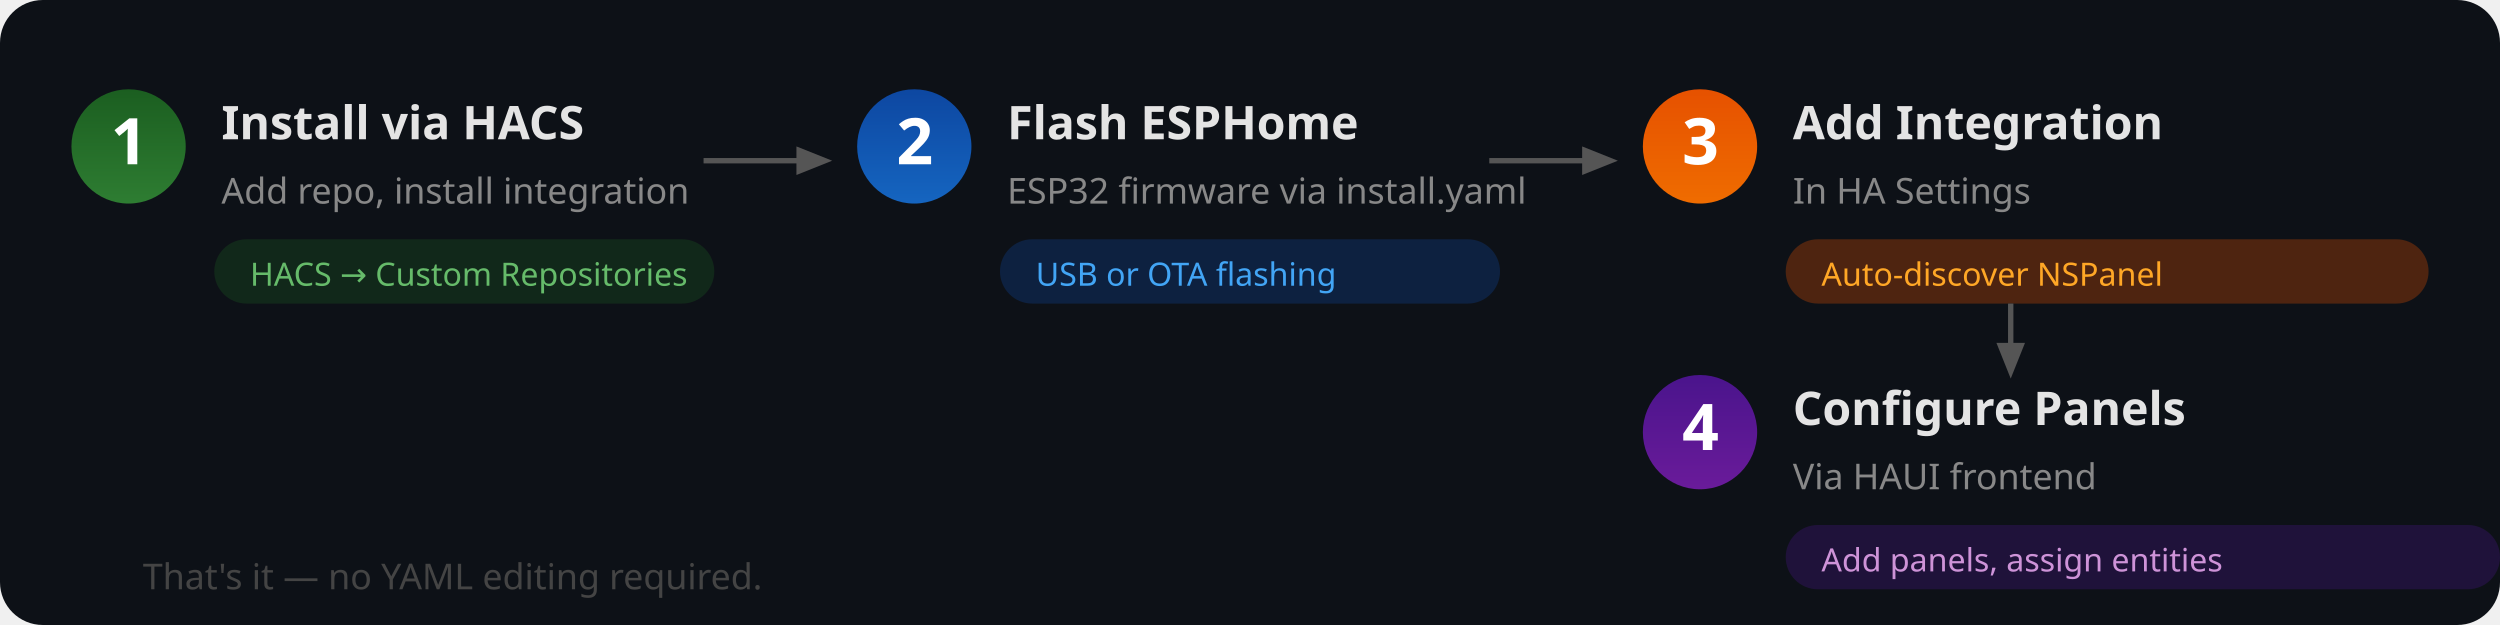
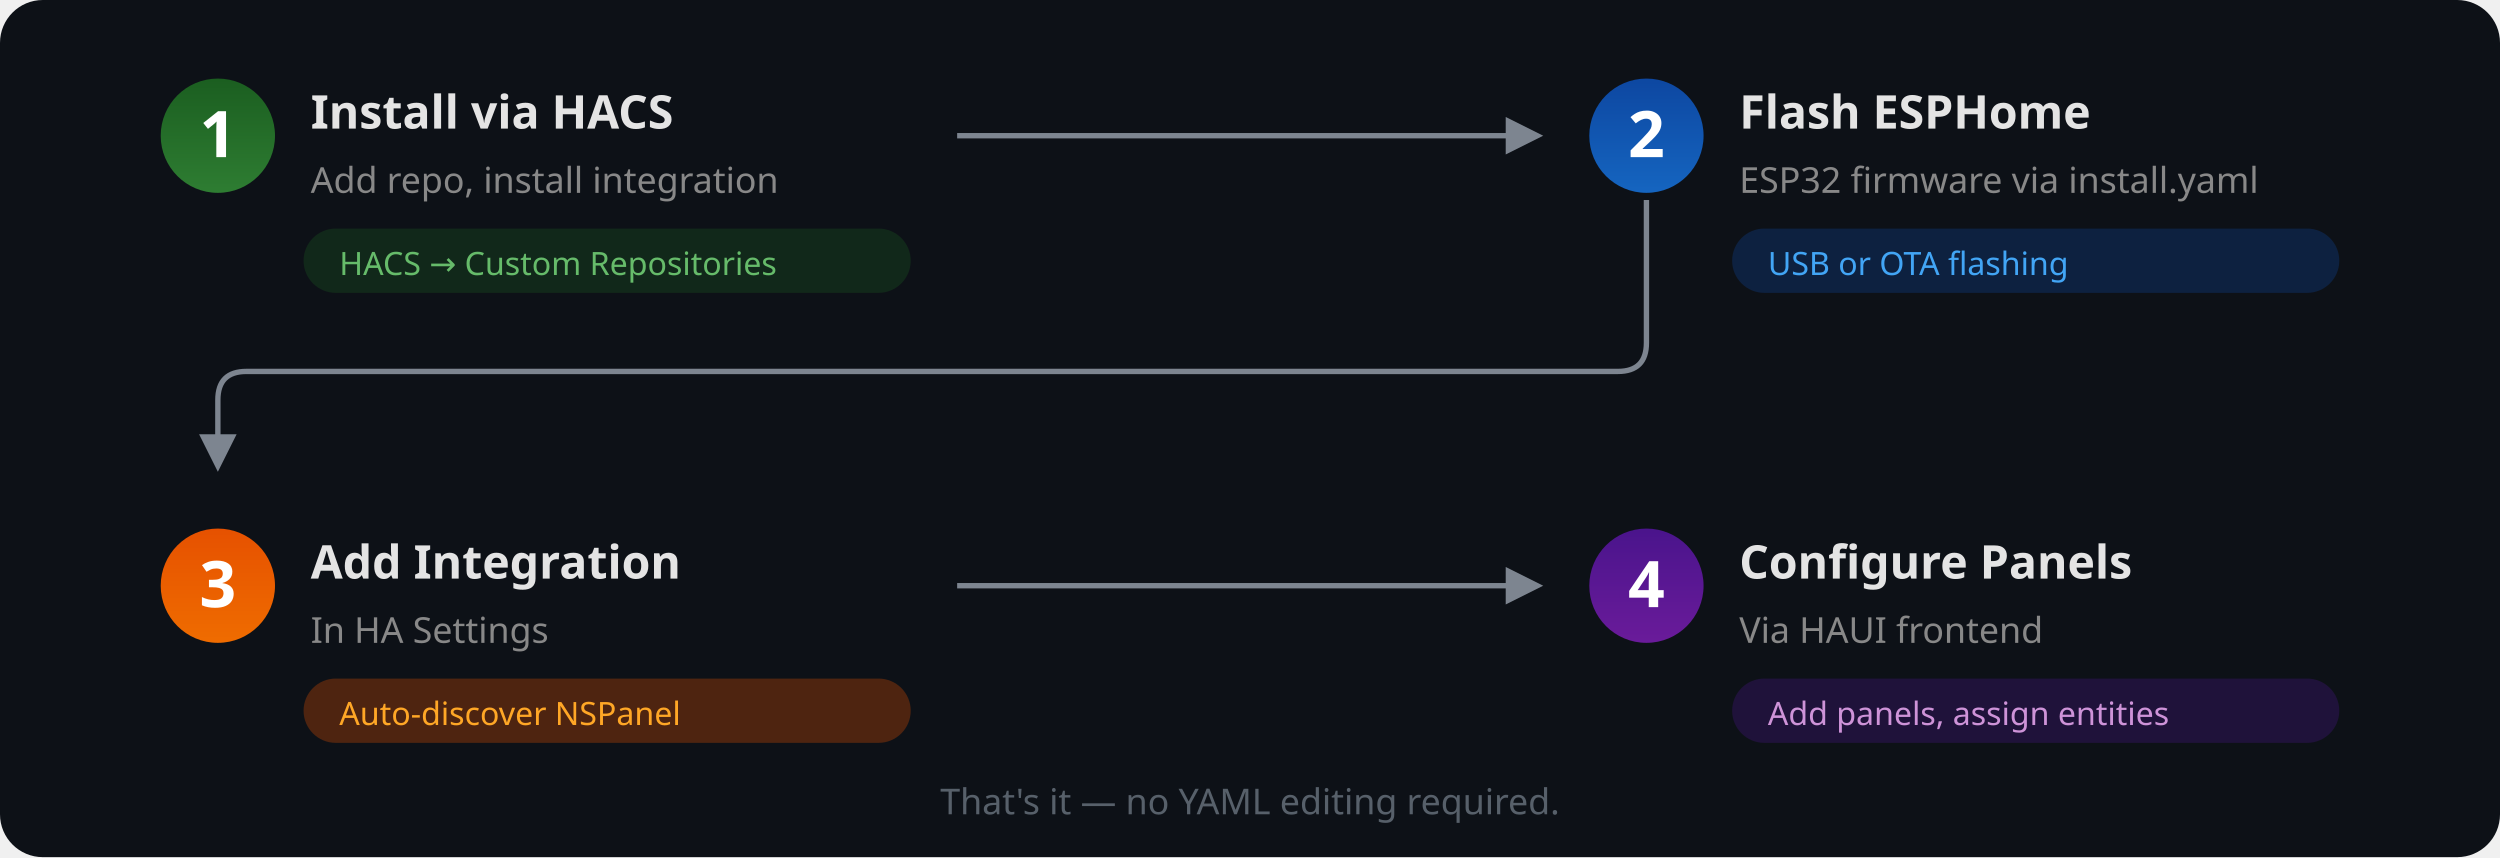
- <svg xmlns="http://www.w3.org/2000/svg" viewBox="0 0 700 175" width="700" height="175">
+ <svg xmlns="http://www.w3.org/2000/svg" viewBox="0 0 700 240" width="700" height="240">
  <defs>
    <linearGradient id="g1" x1="0%" y1="0%" x2="0%" y2="100%">
      <stop offset="0%" style="stop-color:#1b5e20" />
      <stop offset="100%" style="stop-color:#2e7d32" />
    </linearGradient>
    <linearGradient id="g2" x1="0%" y1="0%" x2="0%" y2="100%">
      <stop offset="0%" style="stop-color:#0d47a1" />
      <stop offset="100%" style="stop-color:#1565c0" />
    </linearGradient>
    <linearGradient id="g3" x1="0%" y1="0%" x2="0%" y2="100%">
      <stop offset="0%" style="stop-color:#e65100" />
      <stop offset="100%" style="stop-color:#ef6c00" />
    </linearGradient>
    <linearGradient id="g4" x1="0%" y1="0%" x2="0%" y2="100%">
      <stop offset="0%" style="stop-color:#4a148c" />
      <stop offset="100%" style="stop-color:#6a1b9a" />
    </linearGradient>
+     <marker id="arrow" viewBox="0 0 10 10" refX="8" refY="5" markerWidth="7" markerHeight="7" orient="auto-start-reverse">
+       <path d="M0,0 L10,5 L0,10 z" fill="#7d8590" />
+     </marker>
  </defs>
-   <rect width="700" height="175" fill="#0d1117" rx="12" />
-   <g transform="translate(20, 25)">
+   <rect width="700" height="240" fill="#0d1117" rx="12" />
+   <g transform="translate(45, 22)">
    <circle cx="16" cy="16" r="16" fill="url(#g1)" />
-     <text x="11" y="21" font-family="sans-serif" font-size="18" fill="#fff" font-weight="bold">1</text>
+     <text x="16" y="22" text-anchor="middle" font-family="sans-serif" font-size="18" fill="#fff" font-weight="bold">1</text>
    <text x="42" y="14" font-family="sans-serif" font-size="13" fill="#e4e4e4" font-weight="bold">Install via HACS</text>
    <text x="42" y="32" font-family="sans-serif" font-size="10" fill="#888">Add repo, install integration</text>
-     <rect x="40" y="42" width="140" height="18" rx="9" fill="#1b5e20" opacity="0.3" />
+     <rect x="40" y="42" width="170" height="18" rx="9" fill="#1b5e20" opacity="0.3" />
    <text x="50" y="55" font-family="sans-serif" font-size="9" fill="#66bb6a">HACS → Custom Repositories</text>
  </g>
-   <g transform="translate(197, 45)">
-     <line x1="0" y1="0" x2="30" y2="0" stroke="#555" stroke-width="1.5" />
-     <polygon points="26,-4 36,0 26,4" fill="#555" />
-   </g>
-   <g transform="translate(240, 25)">
+   <line x1="268" y1="38" x2="430" y2="38" stroke="#7d8590" stroke-width="1.5" marker-end="url(#arrow)" />
+   <g transform="translate(445, 22)">
    <circle cx="16" cy="16" r="16" fill="url(#g2)" />
-     <text x="11" y="21" font-family="sans-serif" font-size="18" fill="#fff" font-weight="bold">2</text>
+     <text x="16" y="22" text-anchor="middle" font-family="sans-serif" font-size="18" fill="#fff" font-weight="bold">2</text>
    <text x="42" y="14" font-family="sans-serif" font-size="13" fill="#e4e4e4" font-weight="bold">Flash ESPHome</text>
    <text x="42" y="32" font-family="sans-serif" font-size="10" fill="#888">ESP32 firmware via install.yaml</text>
-     <rect x="40" y="42" width="140" height="18" rx="9" fill="#0d47a1" opacity="0.3" />
+     <rect x="40" y="42" width="170" height="18" rx="9" fill="#0d47a1" opacity="0.3" />
    <text x="50" y="55" font-family="sans-serif" font-size="9" fill="#42a5f5">USB or OTA flashing</text>
  </g>
-   <g transform="translate(417, 45)">
-     <line x1="0" y1="0" x2="30" y2="0" stroke="#555" stroke-width="1.5" />
-     <polygon points="26,-4 36,0 26,4" fill="#555" />
-   </g>
-   <g transform="translate(460, 25)">
+   <path d="M461 56 V 96 Q 461 104 453 104 H 69 Q 61 104 61 112 V 130" fill="none" stroke="#7d8590" stroke-width="1.5" marker-end="url(#arrow)" />
+   <g transform="translate(45, 148)">
    <circle cx="16" cy="16" r="16" fill="url(#g3)" />
-     <text x="11" y="21" font-family="sans-serif" font-size="18" fill="#fff" font-weight="bold">3</text>
+     <text x="16" y="22" text-anchor="middle" font-family="sans-serif" font-size="18" fill="#fff" font-weight="bold">3</text>
    <text x="42" y="14" font-family="sans-serif" font-size="13" fill="#e4e4e4" font-weight="bold">Add Integration</text>
    <text x="42" y="32" font-family="sans-serif" font-size="10" fill="#888">In HA Settings</text>
-     <rect x="40" y="42" width="180" height="18" rx="9" fill="#e65100" opacity="0.3" />
+     <rect x="40" y="42" width="170" height="18" rx="9" fill="#e65100" opacity="0.3" />
    <text x="50" y="55" font-family="sans-serif" font-size="9" fill="#ffa726">Auto-discover NSPanel</text>
  </g>
-   <g transform="translate(563, 85)">
-     <line x1="0" y1="0" x2="0" y2="15" stroke="#555" stroke-width="1.5" />
-     <polygon points="-4,11 0,21 4,11" fill="#555" />
-   </g>
-   <g transform="translate(460, 105)">
+   <line x1="268" y1="164" x2="430" y2="164" stroke="#7d8590" stroke-width="1.5" marker-end="url(#arrow)" />
+   <g transform="translate(445, 148)">
    <circle cx="16" cy="16" r="16" fill="url(#g4)" />
-     <text x="11" y="21" font-family="sans-serif" font-size="18" fill="#fff" font-weight="bold">4</text>
+     <text x="16" y="22" text-anchor="middle" font-family="sans-serif" font-size="18" fill="#fff" font-weight="bold">4</text>
    <text x="42" y="14" font-family="sans-serif" font-size="13" fill="#e4e4e4" font-weight="bold">Configure Panels</text>
    <text x="42" y="32" font-family="sans-serif" font-size="10" fill="#888">Via HAUI frontend</text>
-     <rect x="40" y="42" width="200" height="18" rx="9" fill="#4a148c" opacity="0.3" />
+     <rect x="40" y="42" width="170" height="18" rx="9" fill="#4a148c" opacity="0.3" />
    <text x="50" y="55" font-family="sans-serif" font-size="9" fill="#ce93d8">Add panels, assign entities</text>
  </g>
-   <text x="40" y="165" font-family="sans-serif" font-size="10" fill="#444">That's it — no YAML editing required.</text>
+   <text x="350" y="228" text-anchor="middle" font-family="sans-serif" font-size="10" fill="#57606a">That's it — no YAML editing required.</text>
</svg>
